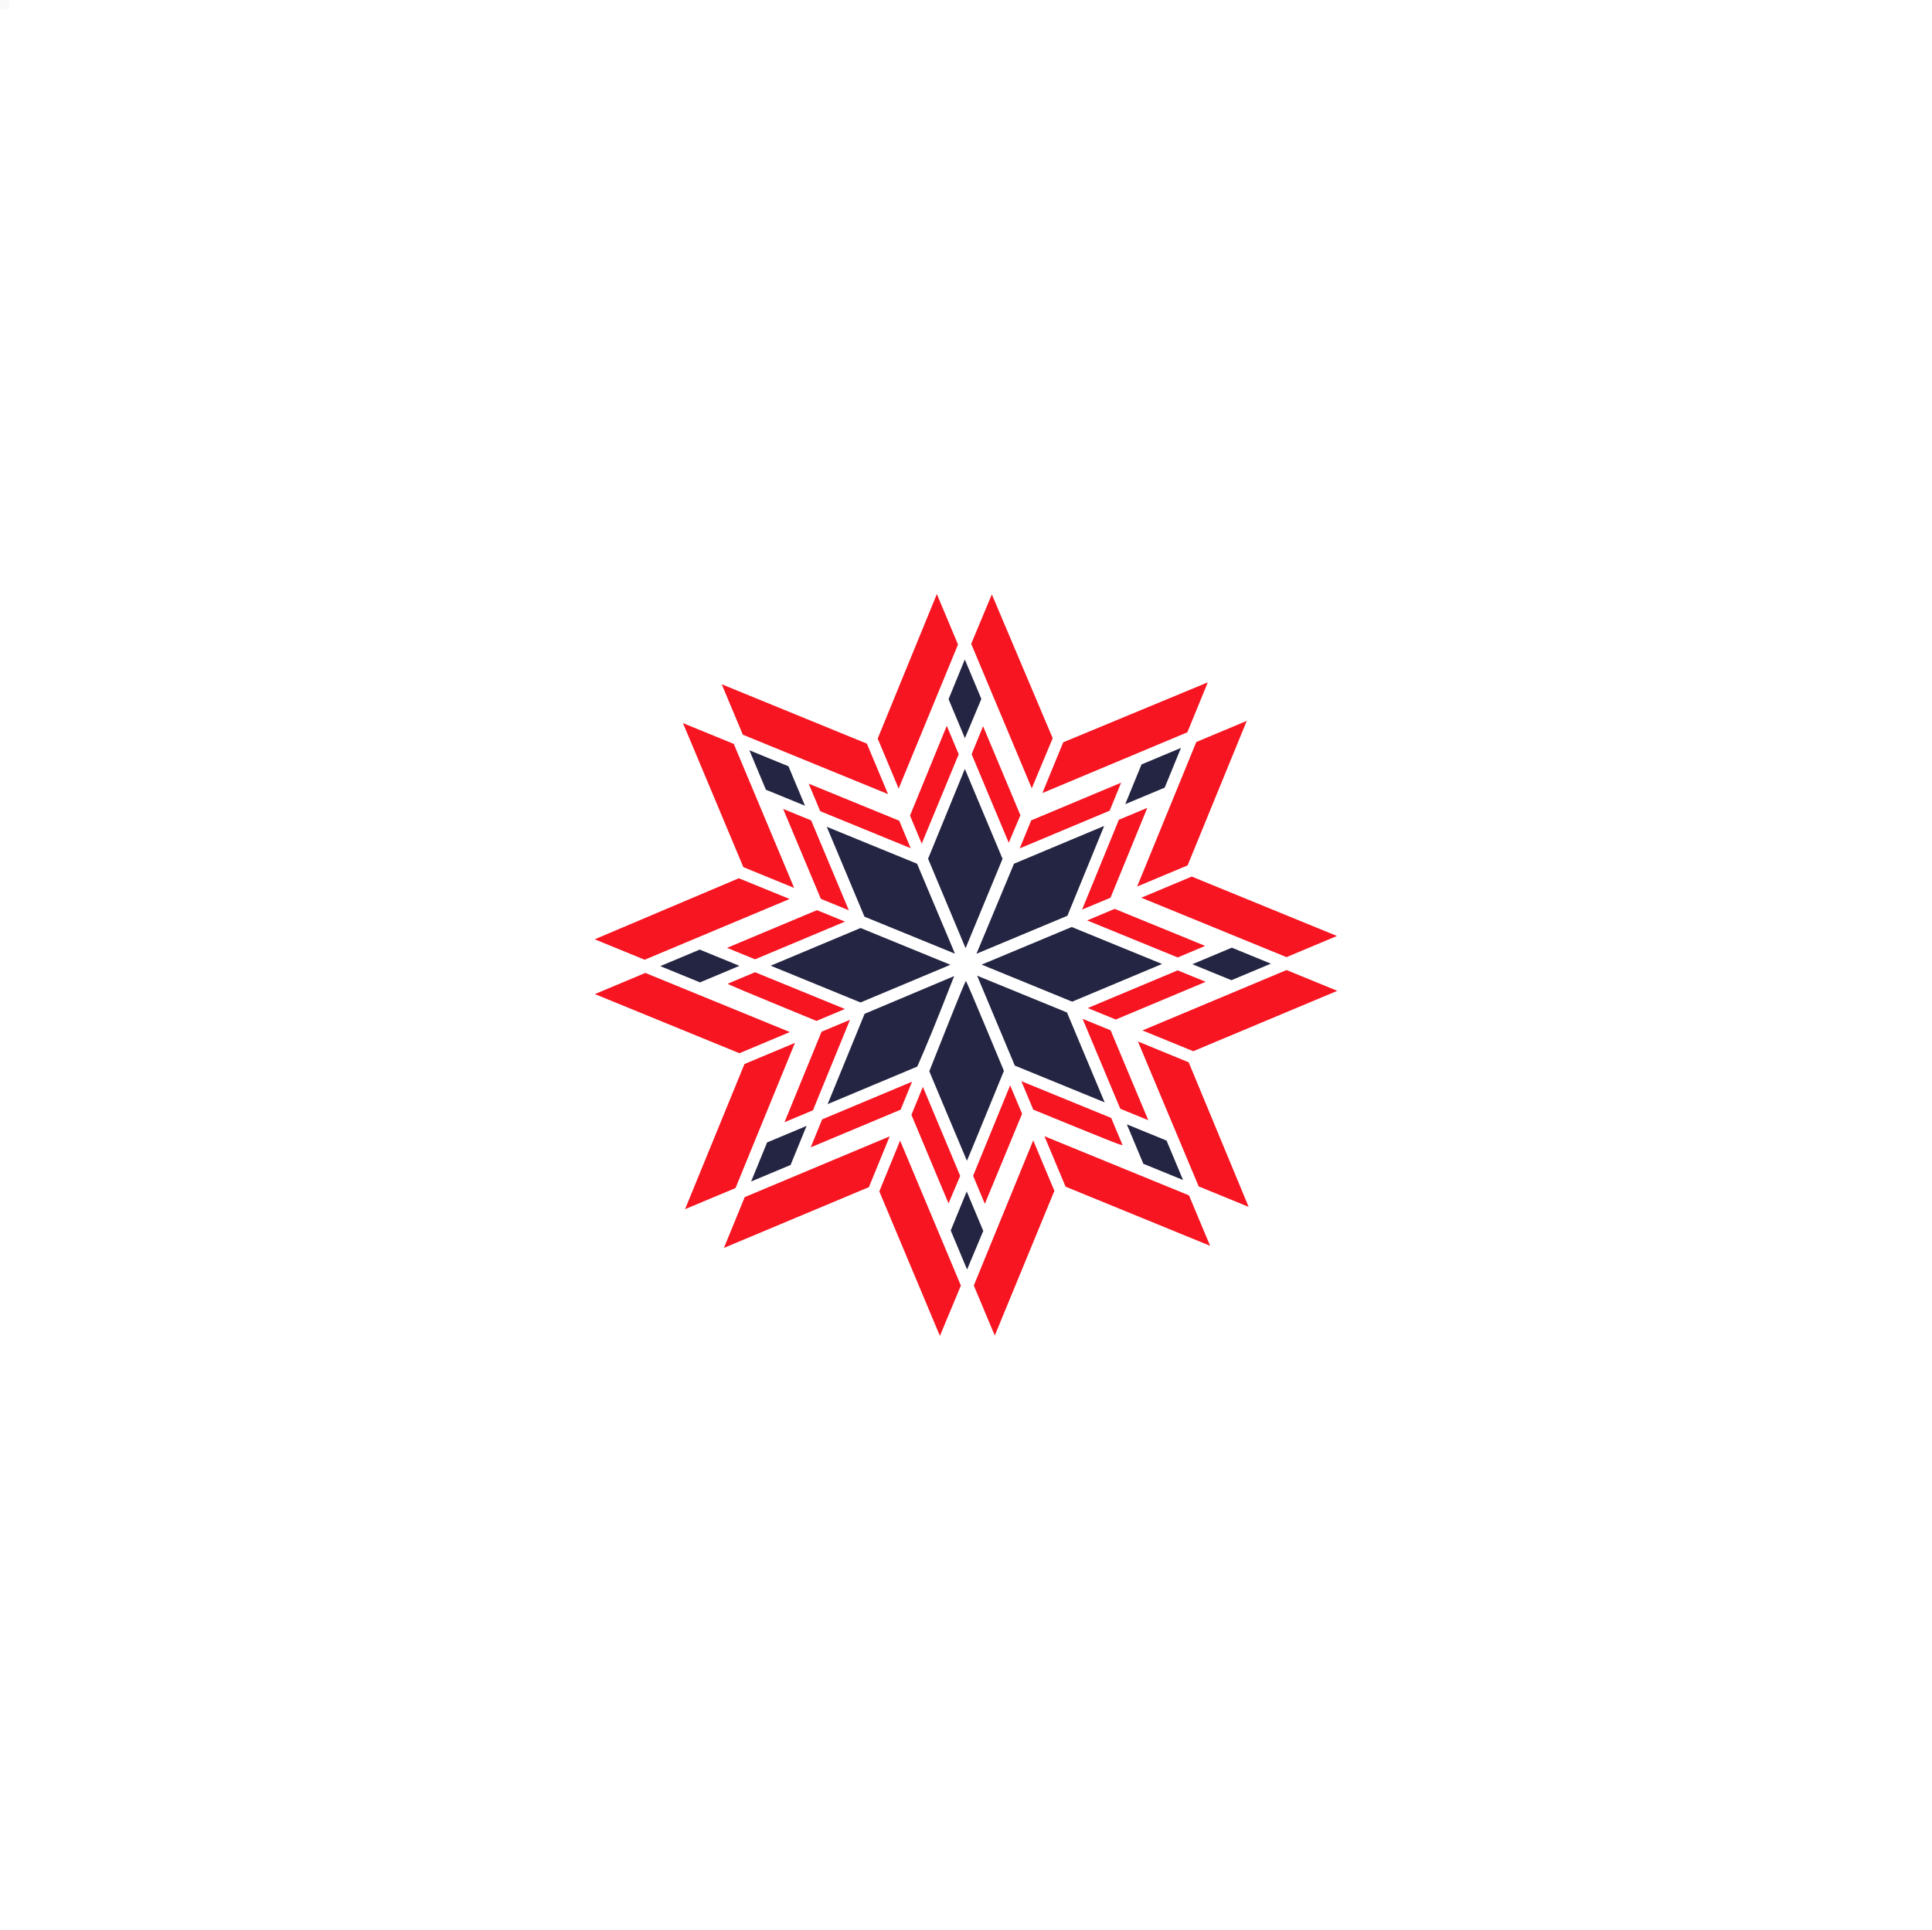
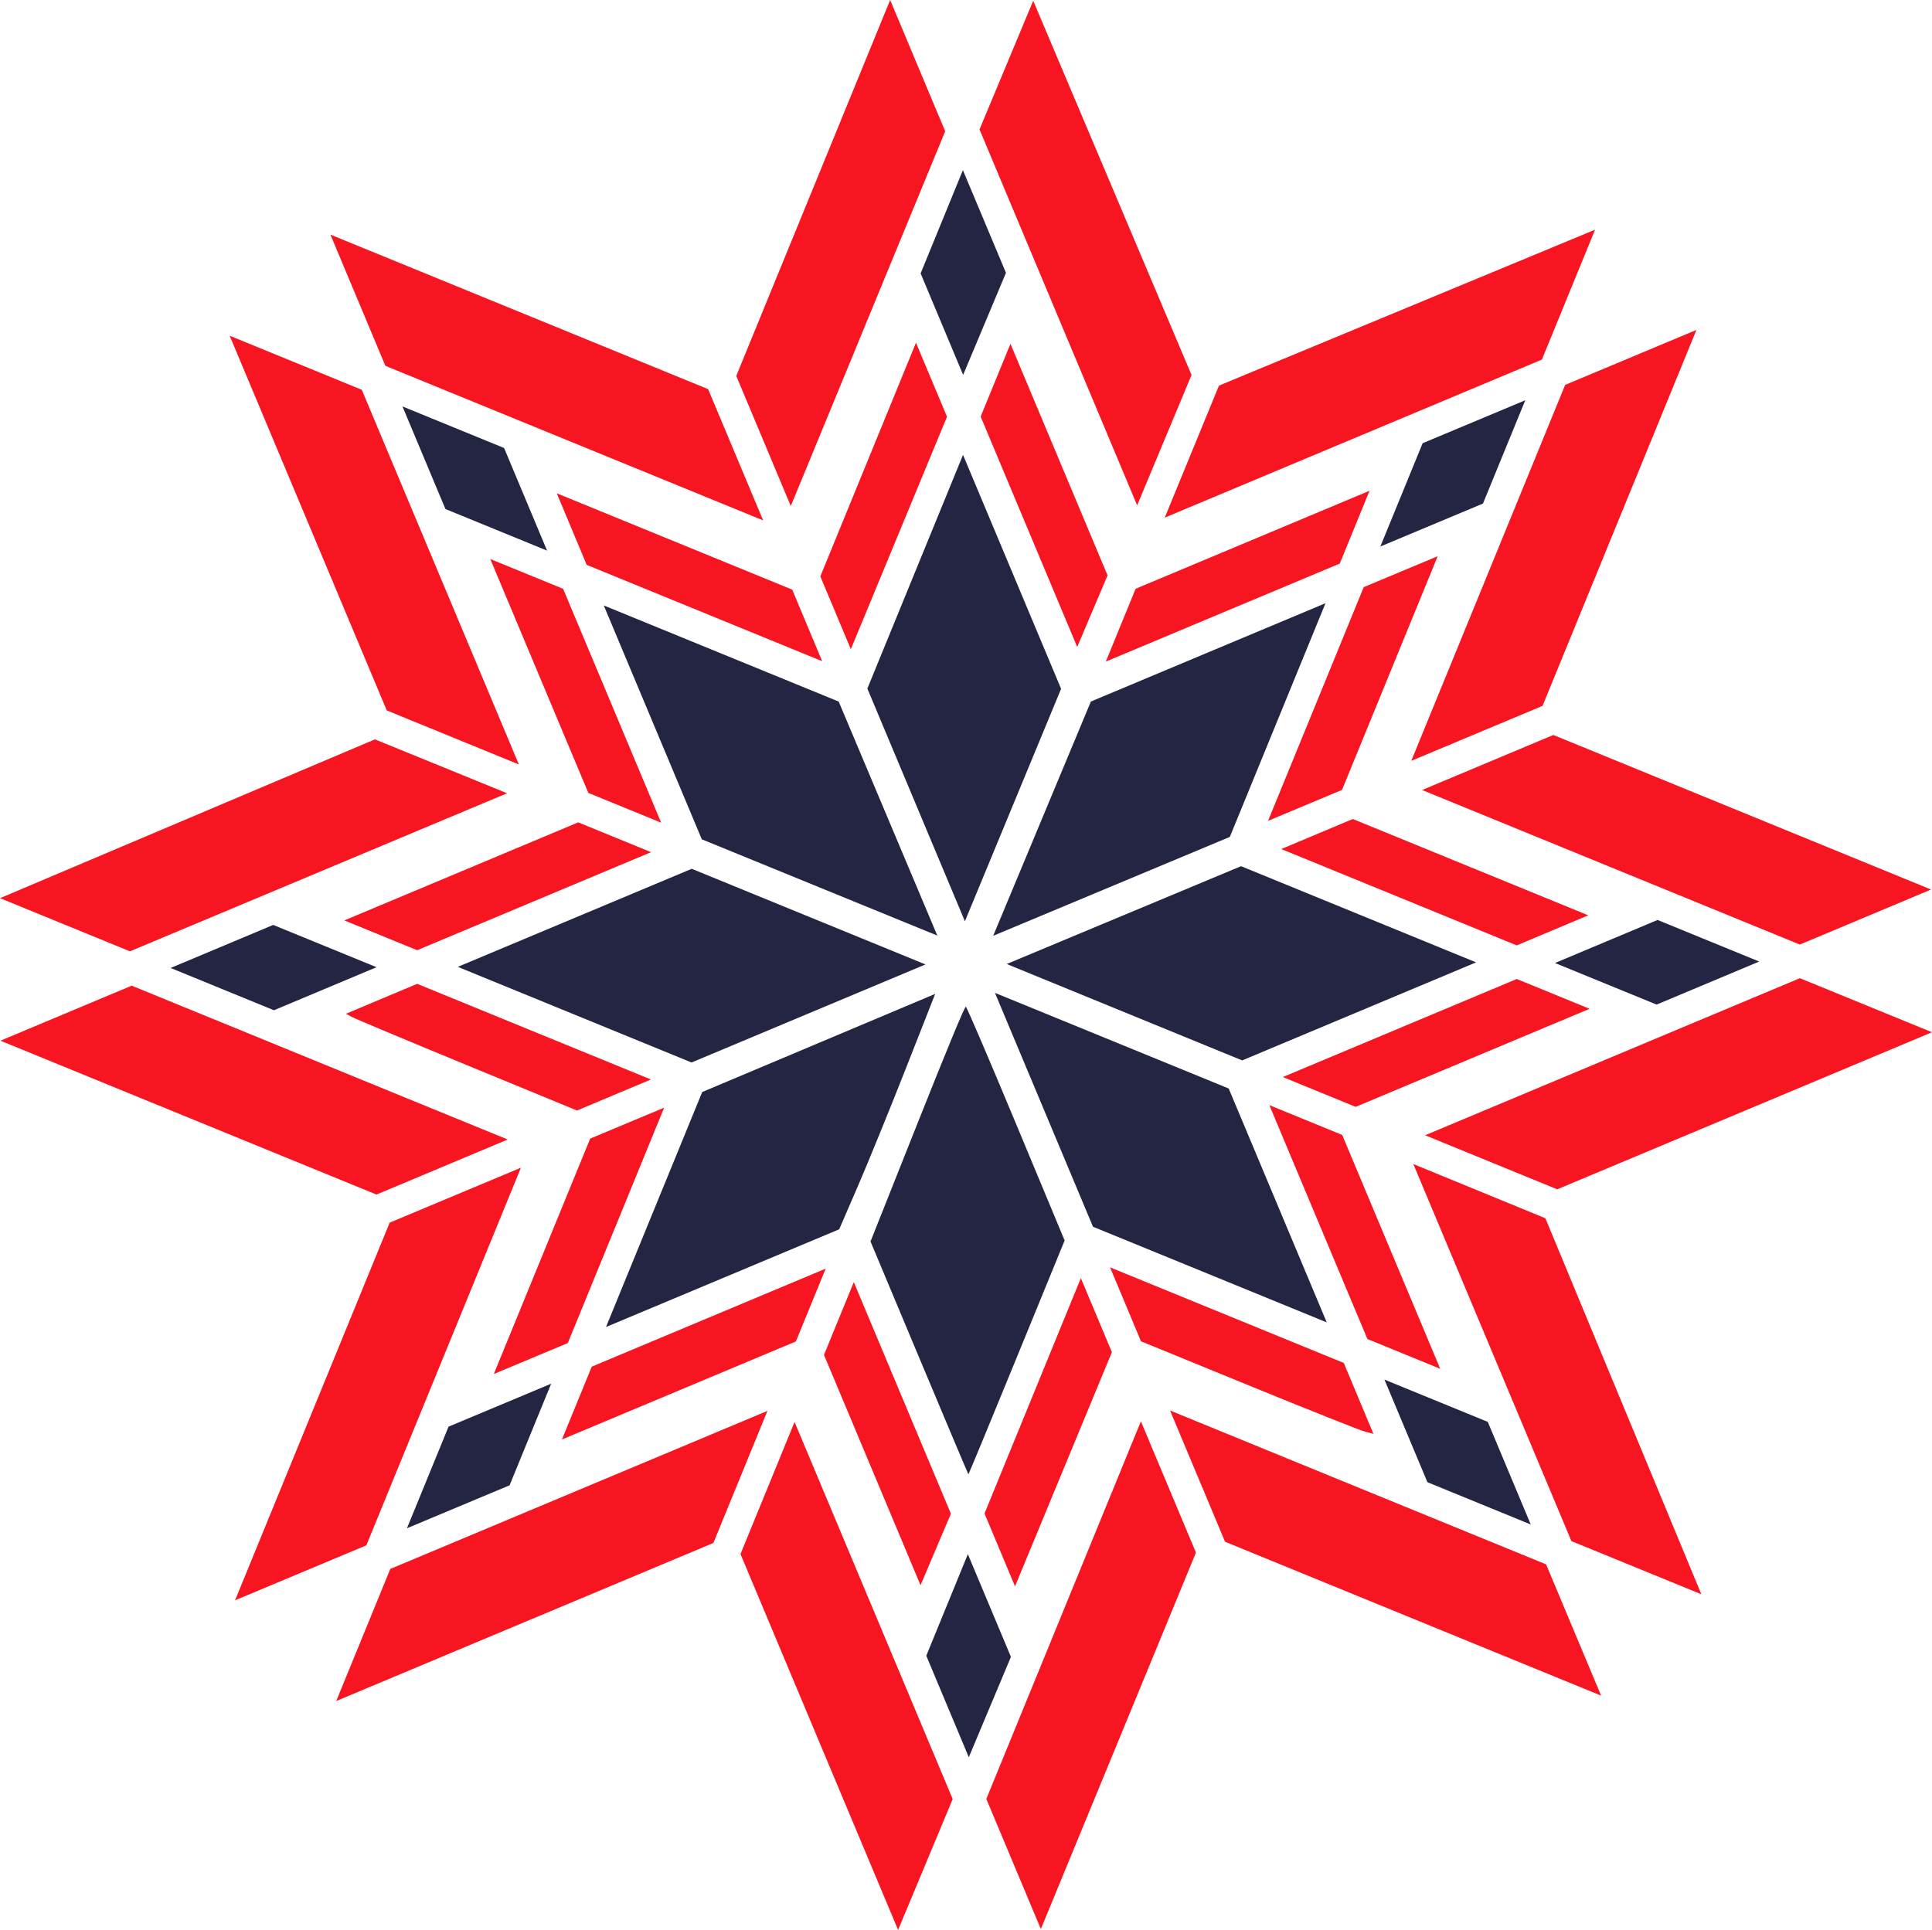
- <svg xmlns="http://www.w3.org/2000/svg" width="737.057" height="736.451" viewBox="0 0 195.013 194.853" version="1.1" id="svg5" xml:space="preserve">
+ <svg xmlns="http://www.w3.org/2000/svg" width="147.663" height="147.541" viewBox="0 0 39.069 39.037" version="1.1" id="svg5" xml:space="preserve">
  <defs id="defs2" />
-   <g id="layer1" transform="translate(52.8752,59.94749)">
-     <g id="g1329" transform="matrix(0.2483789,0.1016492,-0.1016492,0.2483789,33.00665,1.024371)">
+   <g id="layer1" transform="translate(-25.09677,-17.96035)">
+     <g id="g1329" transform="matrix(0.1294636,0.05298306,-0.05298306,0.1294636,38.57213,18.4775)">
      <g id="g415" style="fill:#232542;fill-opacity:1">
        <path style="fill:#232542;fill-opacity:1;stroke-width:0.265" d="m 124.055,22.552 v -8.07 l 5.689,-5.684 5.689,-5.684 v 8.07 8.07 l -5.689,5.684 -5.689,5.684 z" id="path397" />
        <path style="fill:#232542;fill-opacity:1;stroke-width:0.265" d="m 53.213,24.872 -5.622,-5.627 V 11.178 3.111 l 5.693,5.693 5.693,5.693 -0.07,8.001 -0.07,8.001 z" id="path395" />
        <path style="fill:#232542;fill-opacity:1;stroke-width:0.265" d="m 175.913,71.107 5.684,-5.689 h 7.938 7.938 l -5.684,5.689 -5.684,5.689 h -7.938 -7.938 z" id="path369" />
        <path style="fill:#232542;fill-opacity:1;stroke-width:0.265" d="m -8.766,71.107 -5.684,-5.689 h 7.938 7.938 l 5.684,5.689 5.684,5.689 h -7.937 -7.938 z" id="path367" />
        <path style="fill:#232542;fill-opacity:1;stroke-width:0.265" d="M 76.099,90.621 63.201,77.72 V 59.465 41.21 l 12.966,12.966 12.966,12.966 -0.068,18.189 -0.068,18.189 z" id="path365" />
        <path style="fill:#232542;fill-opacity:1;stroke-width:0.265" d="M 93.696,85.566 93.816,67.216 106.819,54.213 119.822,41.21 v 18.257 18.257 l -13.123,13.096 -13.123,13.096 z" id="path363" />
        <path style="fill:#232542;fill-opacity:1;stroke-width:0.265" d="m 109.93,93.989 12.995,-12.96 h 18.357 18.357 l -12.963,12.965 -12.963,12.965 -18.39,-0.005 -18.39,-0.005 12.995,-12.96 z" id="path357" />
        <path style="fill:#232542;fill-opacity:1;stroke-width:0.265" d="m 36.346,93.994 -12.963,-12.965 h 18.347 18.347 l 13.005,12.958 13.005,12.958 -18.39,0.006 -18.39,0.006 z" id="path355" />
        <path style="fill:#232542;fill-opacity:1;stroke-width:0.265" d="M 109.9,124.421 96.937,111.456 h 18.256 18.256 l 12.963,12.965 12.963,12.965 h -18.256 -18.256 z" id="path347" />
        <path style="fill:#232542;fill-opacity:1;stroke-width:0.265" d="m 36.61,124.421 12.963,-12.965 h 18.256 18.256 l -12.963,12.965 -12.963,12.965 h -18.256 -18.256 z" id="path345" />
        <path style="fill:#232542;fill-opacity:1;stroke-width:0.265" d="m 175.913,147.572 -5.684,-5.689 h 8.07 8.07 l 5.684,5.689 5.684,5.689 h -8.07 -8.07 z" id="path335" />
        <path style="fill:#232542;fill-opacity:1;stroke-width:0.265" d="m -9.031,147.572 5.684,-5.689 h 8.07 8.07 l -5.684,5.689 -5.684,5.689 h -8.07 -8.07 z" id="path333" />
        <path style="fill:#232542;fill-opacity:1;stroke-width:0.265" d="m 106.796,164.439 -12.891,-12.898 -0.182,-18.322 c -0.119,-11.998 -0.091,-18.322 0.079,-18.322 0.144,0 6.056,5.823 13.14,12.94 l 12.879,12.94 v 18.281 c 0,10.055 -0.03,18.281 -0.067,18.281 -0.037,0 -5.868,-5.804 -12.958,-12.898 z" id="path325" />
        <path style="fill:#232542;fill-opacity:1;stroke-width:0.265" d="M 63.201,159.112 V 140.756 l 12.898,-12.946 12.898,-12.946 0.161,11.724 c 0.088,6.448 0.099,14.72 0.024,18.381 l -0.136,6.657 -12.923,12.921 -12.923,12.921 v -18.356 z" id="path323" />
        <path style="fill:#232542;fill-opacity:1;stroke-width:0.265" d="m 129.677,209.551 -5.622,-5.627 v -7.934 -7.934 l 5.693,5.693 5.693,5.693 -0.07,7.869 -0.07,7.869 z" id="path313" />
        <path style="fill:#232542;fill-opacity:1;stroke-width:0.265" d="m 47.59,207.363 v -7.938 l 5.689,-5.684 5.689,-5.684 v 7.938 7.938 l -5.689,5.684 -5.689,5.684 z" id="path311" />
      </g>
      <g id="g932" style="fill:#f61521;fill-opacity:1">
        <path style="fill:#f61521;fill-opacity:1;stroke-width:0.265" d="m 93.64,28.244 0.012,-10.318 20.89,-20.731 20.89,-20.731 v 10.148 10.148 l -20.902,20.901 -20.902,20.901 0.012,-10.318 z" id="path393" />
        <path style="fill:#f61521;fill-opacity:1;stroke-width:0.265" d="m 68.423,17.592 -20.839,-20.841 0.069,-10.079 0.069,-10.079 20.839,20.706 20.839,20.706 -0.069,10.213 -0.069,10.213 z" id="path391" />
        <path style="fill:#f61521;fill-opacity:1;stroke-width:0.265" d="M 139.93,28.241 V -1.127 l 7.276,-7.272 7.276,-7.272 v 29.369 29.369 l -7.276,7.272 -7.276,7.272 z" id="path389" />
        <path style="fill:#f61521;fill-opacity:1;stroke-width:0.265" d="m 35.75,50.272 -7.21,-7.213 V 13.692 -15.675 l 7.277,7.277 7.277,7.277 -0.067,29.303 -0.067,29.303 z" id="path387" />
        <path style="fill:#f61521;fill-opacity:1;stroke-width:0.265" d="M 76.231,47.891 63.465,35.122 v -5.687 -5.687 l 12.838,12.838 12.838,12.838 -0.072,5.618 -0.072,5.618 z" id="path385" />
        <path style="fill:#f61521;fill-opacity:1;stroke-width:0.265" d="m 150.249,53.645 7.272,-7.276 h 29.501 29.501 l -7.272,7.276 -7.272,7.276 h -29.501 -29.501 z" id="path383" />
        <path style="fill:#f61521;fill-opacity:1;stroke-width:0.265" d="m 93.628,55.363 v -5.689 l 12.965,-12.963 12.965,-12.963 v 5.689 5.689 l -12.965,12.963 -12.965,12.963 z" id="path381" />
        <path style="fill:#f61521;fill-opacity:1;stroke-width:0.265" d="m -26.228,53.645 -7.272,-7.276 H -4 25.501 l 7.272,7.276 7.272,7.276 h -29.501 -29.501 z" id="path379" />
        <path style="fill:#f61521;fill-opacity:1;stroke-width:0.265" d="m 124.055,55.226 v -18.256 l 4.101,-4.095 4.101,-4.095 v 18.256 18.256 l -4.101,4.095 -4.101,4.095 z" id="path377" />
        <path style="fill:#f61521;fill-opacity:1;stroke-width:0.265" d="m 54.8,69.322 -4.035,-4.041 V 47.028 28.776 l 4.103,4.103 4.103,4.103 -0.068,18.19 -0.068,18.19 z" id="path375" />
        <path style="fill:#f61521;fill-opacity:1;stroke-width:0.265" d="m 131.331,72.563 3.962,-3.969 h 18.389 18.389 l -3.962,3.969 -3.962,3.969 h -18.389 -18.389 z" id="path373" />
        <path style="fill:#f61521;fill-opacity:1;stroke-width:0.265" d="m 14.914,72.563 -3.962,-3.969 h 18.389 18.389 l 3.962,3.969 3.962,3.969 h -18.389 -18.389 z" id="path371" />
        <path style="fill:#f61521;fill-opacity:1;stroke-width:0.265" d="m 183.057,86.189 20.769,-20.77 h 10.319 10.319 l -20.769,20.77 -20.769,20.77 h -10.319 -10.319 z" id="path361" />
        <path style="fill:#f61521;fill-opacity:1;stroke-width:0.265" d="m 153.027,93.994 12.963,-12.965 h 5.689 5.689 l -12.963,12.965 -12.963,12.965 h -5.689 -5.689 z" id="path359" />
        <path style="fill:#f61521;fill-opacity:1;stroke-width:0.265" d="M 18.618,93.994 5.656,81.029 h 5.689 5.689 l 12.963,12.965 12.963,12.965 h -5.689 -5.689 z" id="path353" />
        <path style="fill:#f61521;fill-opacity:1;stroke-width:0.265" d="m -20.672,86.189 -20.769,-20.77 h 10.319 10.319 L -0.035,86.189 20.734,106.958 H 10.415 0.096 Z" id="path351" />
        <path style="fill:#f61521;fill-opacity:1;stroke-width:0.265" d="M 152.762,124.421 139.8,111.456 h 5.689 5.689 l 12.963,12.965 12.963,12.965 h -5.689 -5.689 z" id="path349" />
        <path style="fill:#f61521;fill-opacity:1;stroke-width:0.265" d="m 18.883,124.421 12.963,-12.965 h 5.689 5.689 l -12.963,12.965 -12.963,12.965 h -5.689 -5.689 z" id="path343" />
        <path style="fill:#f61521;fill-opacity:1;stroke-width:0.265" d="m 131.463,145.985 -4.095,-4.101 h 18.256 18.256 l 3.923,3.93 3.923,3.93 -1.251,0.172 c -0.688,0.094 -8.826,0.172 -18.085,0.172 h -16.833 z" id="path341" />
        <path style="fill:#f61521;fill-opacity:1;stroke-width:0.265" d="m 12.159,149.891 -0.903,-0.11 3.942,-3.949 3.942,-3.949 h 18.256 18.256 l -4.095,4.101 -4.095,4.101 -17.201,-0.042 c -9.461,-0.023 -17.607,-0.092 -18.104,-0.152 z" id="path339" />
        <path style="fill:#f61521;fill-opacity:1;stroke-width:0.265" d="m 183.189,132.358 -20.901,-20.902 10.318,0.012 10.318,0.012 20.731,20.89 20.731,20.89 h -10.148 -10.148 l -20.901,-20.902 z" id="path337" />
        <path style="fill:#f61521;fill-opacity:1;stroke-width:0.265" d="M -20.633,132.371 0.098,111.481 10.416,111.469 20.734,111.457 -0.167,132.359 -21.068,153.261 h -10.148 -10.148 l 20.731,-20.89 z" id="path331" />
        <path style="fill:#f61521;fill-opacity:1;stroke-width:0.265" d="m 150.513,165.035 -7.272,-7.276 h 29.369 29.369 l 7.272,7.276 7.272,7.276 H 187.154 157.786 Z" id="path329" />
        <path style="fill:#f61521;fill-opacity:1;stroke-width:0.265" d="m -26.228,165.035 7.272,-7.276 h 29.369 29.369 l -7.272,7.276 -7.272,7.276 H -4.132 -33.501 Z" id="path327" />
        <path style="fill:#f61521;fill-opacity:1;stroke-width:0.265" d="m 128.09,185.738 -4.035,-4.041 v -18.384 -18.384 l 4.103,4.103 4.103,4.103 -0.068,18.323 -0.068,18.323 z" id="path321" />
        <path style="fill:#f61521;fill-opacity:1;stroke-width:0.265" d="m 50.765,171.51 v -18.389 l 4.101,-4.095 4.101,-4.095 v 18.389 18.389 l -4.101,4.095 -4.101,4.095 z" id="path319" />
        <path style="fill:#f61521;fill-opacity:1;stroke-width:0.265" d="m 106.659,182.034 -12.766,-12.768 v -5.687 -5.687 l 12.838,12.838 12.838,12.838 -0.072,5.618 -0.072,5.618 z" id="path317" />
        <path style="fill:#f61521;fill-opacity:1;stroke-width:0.265" d="m 63.465,189.242 v -5.689 l 12.965,-12.963 12.965,-12.963 v 5.689 5.689 l -12.965,12.963 -12.965,12.963 z" id="path315" />
        <path style="fill:#f61521;fill-opacity:1;stroke-width:0.265" d="m 147.14,227.013 -7.21,-7.213 v -29.499 -29.499 l 7.277,7.277 7.277,7.277 -0.067,29.435 -0.067,29.435 z" id="path309" />
        <path style="fill:#f61521;fill-opacity:1;stroke-width:0.265" d="m 28.54,204.851 v -29.501 l 7.276,-7.272 7.276,-7.272 v 29.501 29.501 l -7.276,7.272 -7.276,7.272 z" id="path307" />
        <path style="fill:#f61521;fill-opacity:1;stroke-width:0.265" d="M 114.464,221.325 93.628,200.487 v -10.318 -10.318 l 20.905,20.905 20.905,20.905 -0.069,10.25 -0.069,10.25 z" id="path305" />
        <path style="fill:#f61521;fill-opacity:1;stroke-width:0.265" d="m 47.59,231.973 v -10.319 l 20.902,-20.901 20.902,-20.901 v 10.319 10.319 l -20.902,20.901 -20.902,20.901 z" id="path303" />
      </g>
    </g>
-     <path id="rect1" style="opacity:1;fill:#f9f9f9;stroke-width:0.014;stroke-linecap:square;stroke-linejoin:bevel;stroke-miterlimit:1" d="m -52.875,-59.947 h 0.903 v 0.946 h -0.903 z" />
  </g>
</svg>
